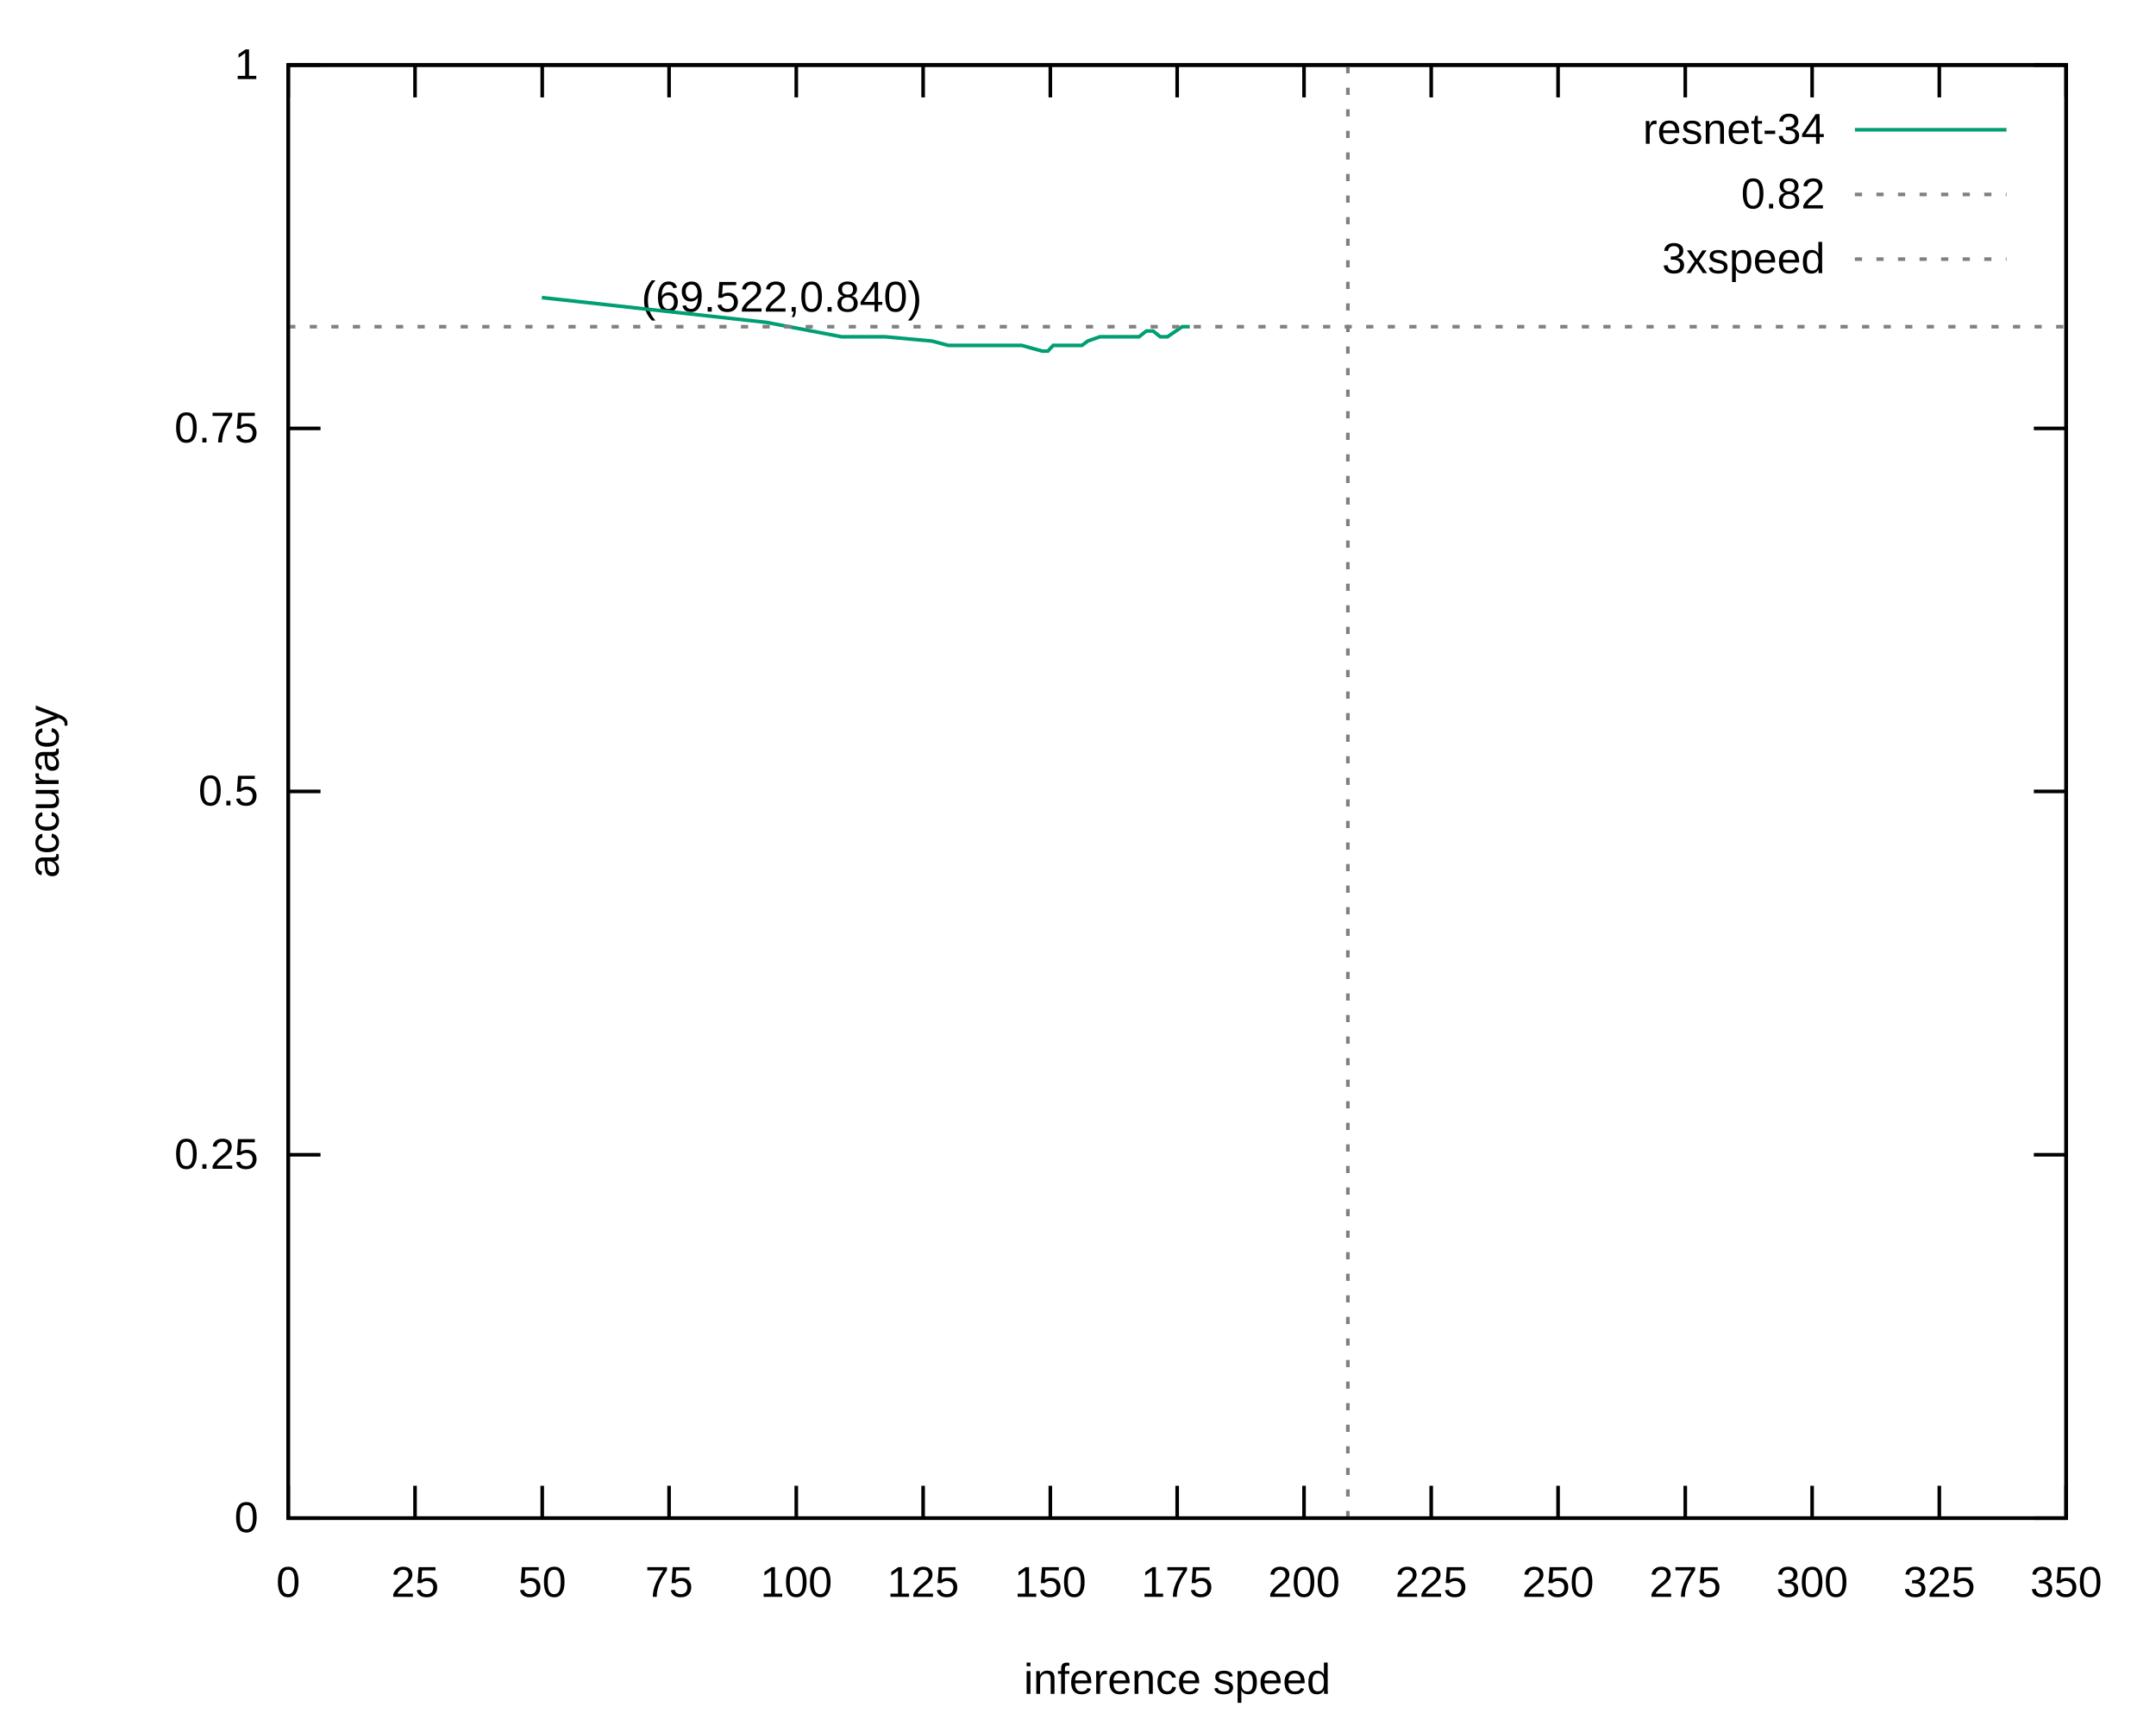
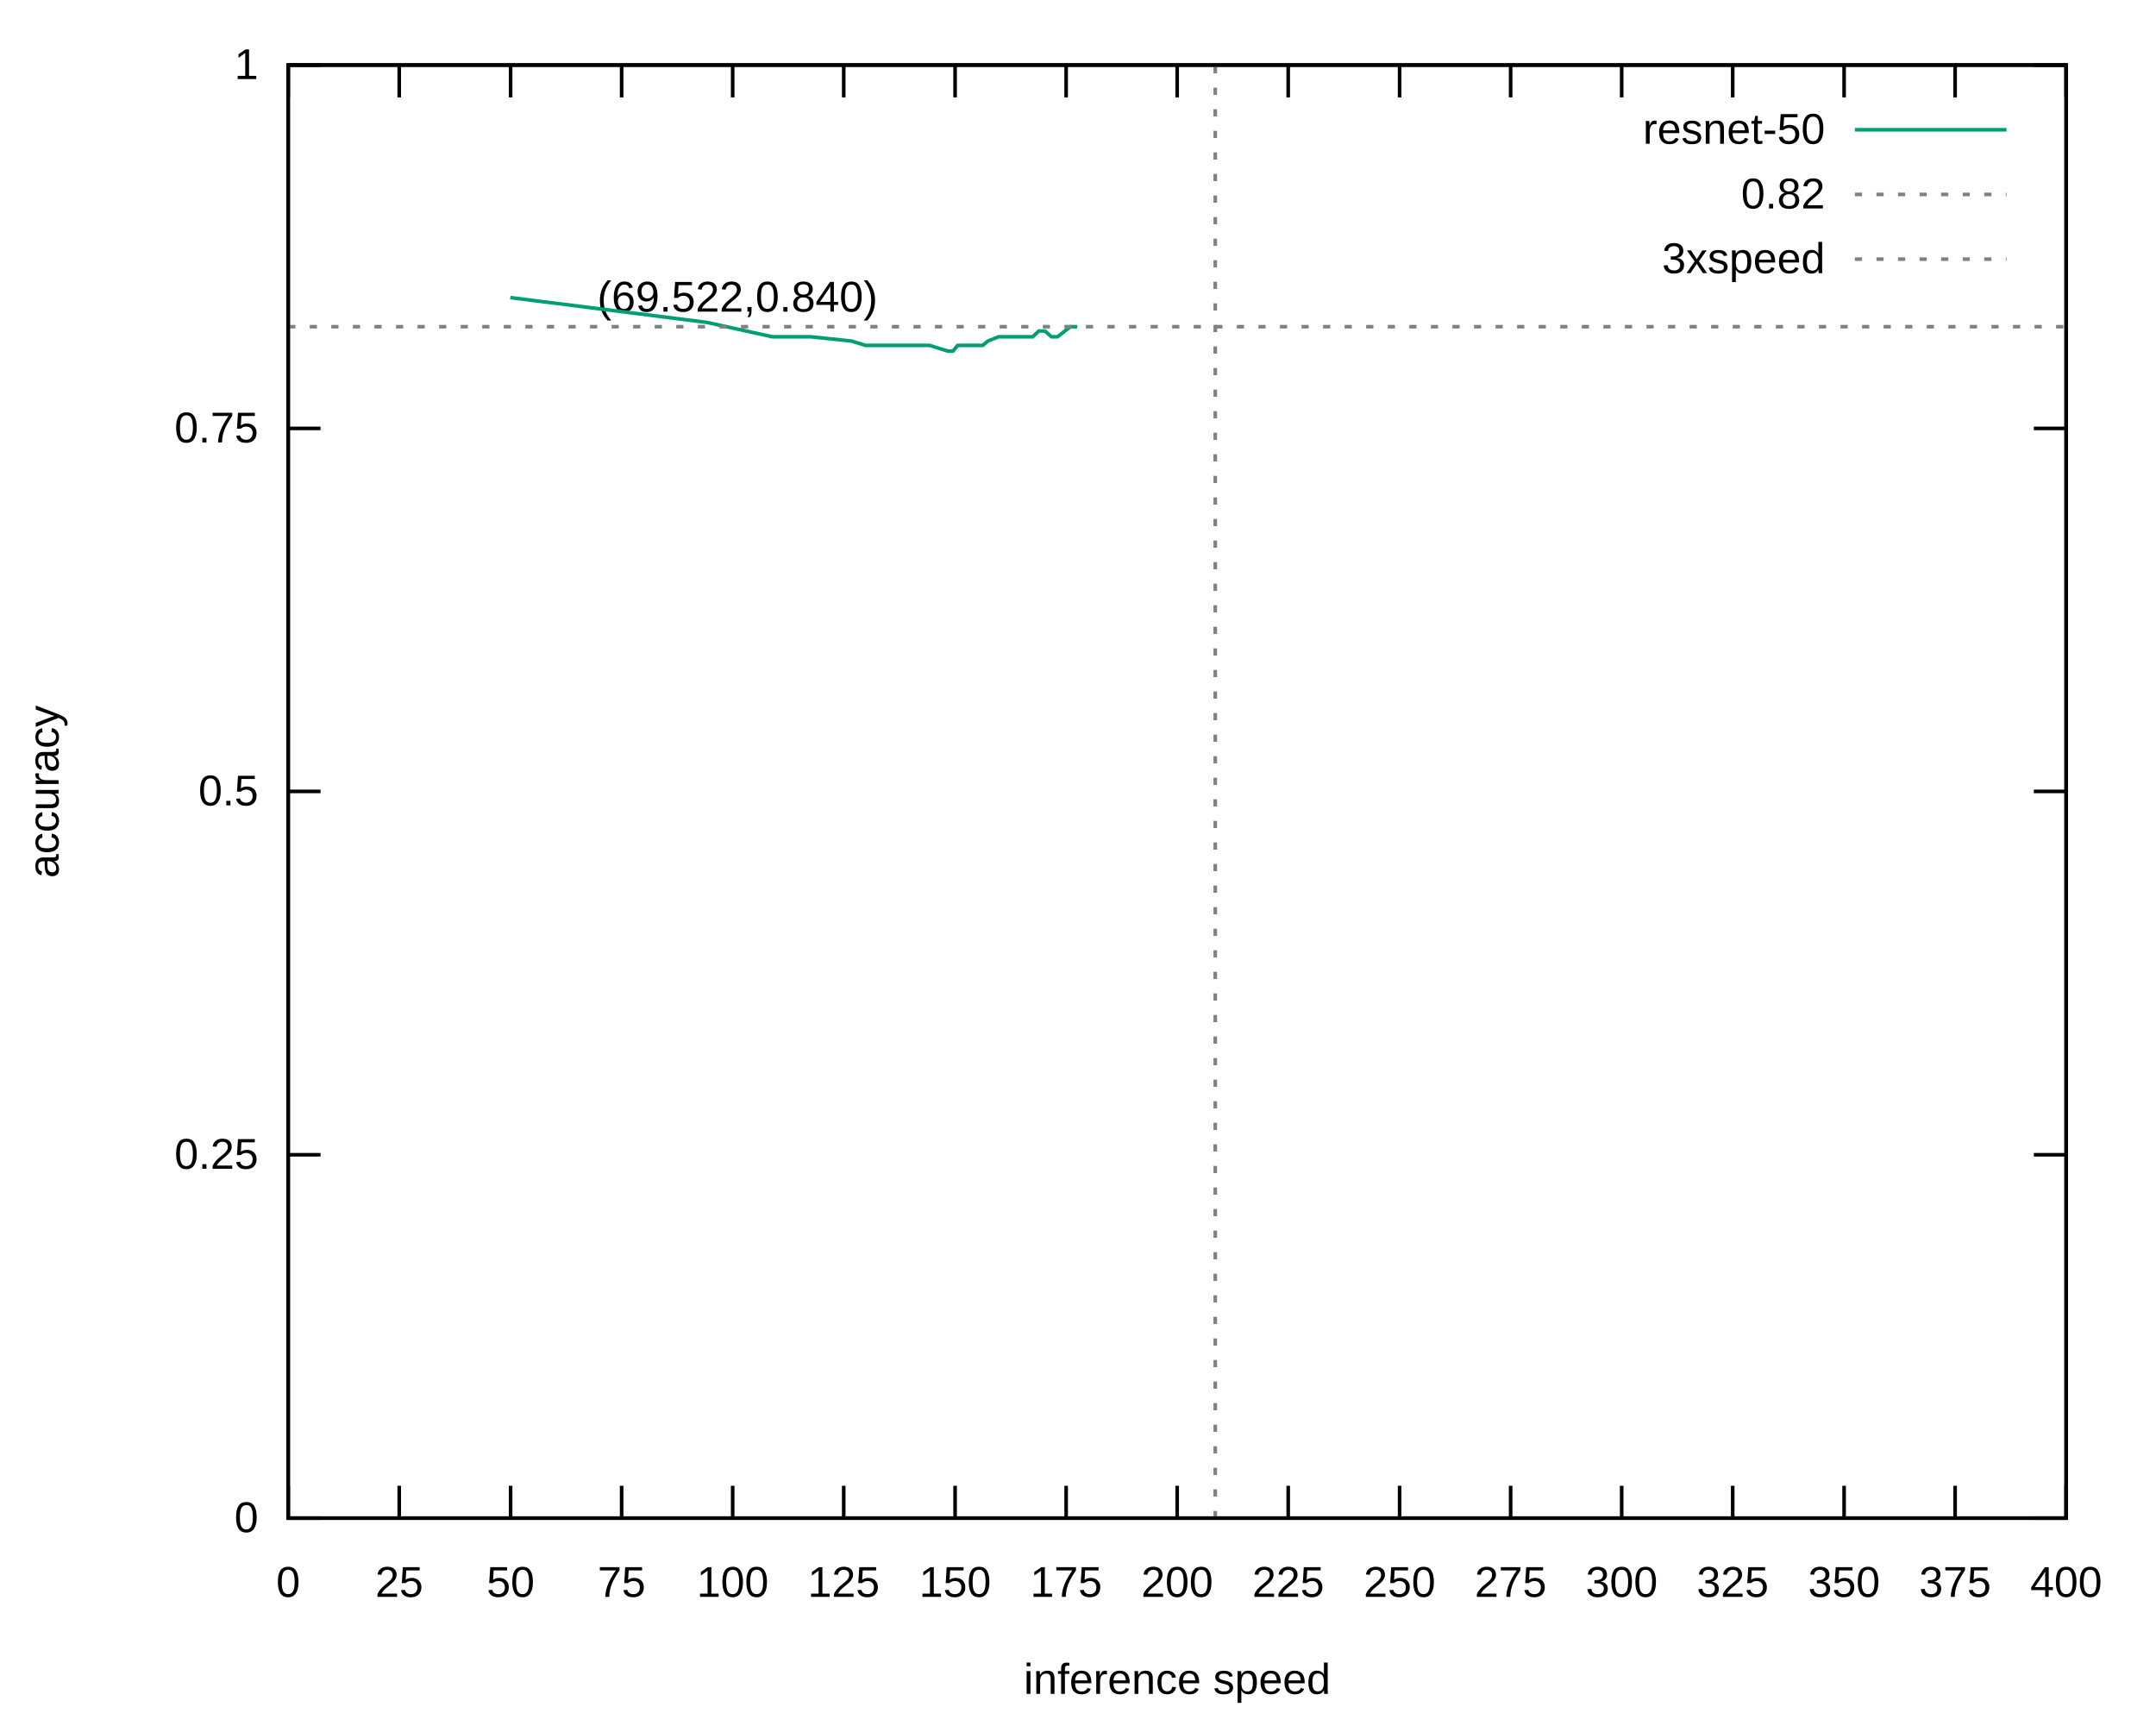
<svg xmlns="http://www.w3.org/2000/svg" xmlns:xlink="http://www.w3.org/1999/xlink" width="600" height="480" viewBox="0 0 600 480">
  <g id="gnuplot_canvas">
    <rect x="0" y="0" width="600" height="480" fill="none" />
    <defs>
      <circle id="gpDot" r="0.5" stroke-width="0.5" stroke="currentColor" />
      <path id="gpPt0" stroke-width="0.222" stroke="currentColor" d="M-1,0 h2 M0,-1 v2" />
      <path id="gpPt1" stroke-width="0.222" stroke="currentColor" d="M-1,-1 L1,1 M1,-1 L-1,1" />
      <path id="gpPt2" stroke-width="0.222" stroke="currentColor" d="M-1,0 L1,0 M0,-1 L0,1 M-1,-1 L1,1 M-1,1 L1,-1" />
      <rect id="gpPt3" stroke-width="0.222" stroke="currentColor" x="-1" y="-1" width="2" height="2" />
      <rect id="gpPt4" stroke-width="0.222" stroke="currentColor" fill="currentColor" x="-1" y="-1" width="2" height="2" />
      <circle id="gpPt5" stroke-width="0.222" stroke="currentColor" cx="0" cy="0" r="1" />
      <use xlink:href="#gpPt5" id="gpPt6" fill="currentColor" stroke="none" />
      <path id="gpPt7" stroke-width="0.222" stroke="currentColor" d="M0,-1.33 L-1.33,0.67 L1.33,0.67 z" />
      <use xlink:href="#gpPt7" id="gpPt8" fill="currentColor" stroke="none" />
      <use xlink:href="#gpPt7" id="gpPt9" stroke="currentColor" transform="rotate(180)" />
      <use xlink:href="#gpPt9" id="gpPt10" fill="currentColor" stroke="none" />
      <use xlink:href="#gpPt3" id="gpPt11" stroke="currentColor" transform="rotate(45)" />
      <use xlink:href="#gpPt11" id="gpPt12" fill="currentColor" stroke="none" />
      <path id="gpPt13" stroke-width="0.222" stroke="currentColor" d="M0,1.330 L1.265,0.411 L0.782,-1.067 L-0.782,-1.076 L-1.265,0.411 z" />
      <use xlink:href="#gpPt13" id="gpPt14" fill="currentColor" stroke="none" />
      <filter id="textbox" filterUnits="objectBoundingBox" x="0" y="0" height="1" width="1">
        <feFlood flood-color="white" flood-opacity="1" result="bgnd" />
        <feComposite in="SourceGraphic" in2="bgnd" operator="atop" />
      </filter>
      <filter id="greybox" filterUnits="objectBoundingBox" x="0" y="0" height="1" width="1">
        <feFlood flood-color="lightgrey" flood-opacity="1" result="grey" />
        <feComposite in="SourceGraphic" in2="grey" operator="atop" />
      </filter>
    </defs>
    <g fill="none" color="white" stroke="currentColor" stroke-width="1.00" stroke-linecap="butt" stroke-linejoin="miter">
</g>
    <g fill="none" color="black" stroke="currentColor" stroke-width="1.00" stroke-linecap="butt" stroke-linejoin="miter">
      <path stroke="black" d="M80.2,422.4 L89.2,422.4 M575.0,422.4 L566.0,422.4  " />
      <g transform="translate(71.9,426.3)" stroke="none" fill="black" font-family="Arial" font-size="12.00" text-anchor="end">
        <text>
          <tspan font-family="Arial"> 0</tspan>
        </text>
      </g>
    </g>
    <g fill="none" color="black" stroke="currentColor" stroke-width="1.00" stroke-linecap="butt" stroke-linejoin="miter">
      <path stroke="black" d="M80.2,321.3 L89.2,321.3 M575.0,321.3 L566.0,321.3  " />
      <g transform="translate(71.9,325.2)" stroke="none" fill="black" font-family="Arial" font-size="12.00" text-anchor="end">
        <text>
          <tspan font-family="Arial"> 0.25</tspan>
        </text>
      </g>
    </g>
    <g fill="none" color="black" stroke="currentColor" stroke-width="1.00" stroke-linecap="butt" stroke-linejoin="miter">
      <path stroke="black" d="M80.2,220.2 L89.2,220.2 M575.0,220.2 L566.0,220.2  " />
      <g transform="translate(71.9,224.1)" stroke="none" fill="black" font-family="Arial" font-size="12.00" text-anchor="end">
        <text>
          <tspan font-family="Arial"> 0.5</tspan>
        </text>
      </g>
    </g>
    <g fill="none" color="black" stroke="currentColor" stroke-width="1.00" stroke-linecap="butt" stroke-linejoin="miter">
      <path stroke="black" d="M80.2,119.2 L89.2,119.2 M575.0,119.2 L566.0,119.2  " />
      <g transform="translate(71.9,123.1)" stroke="none" fill="black" font-family="Arial" font-size="12.00" text-anchor="end">
        <text>
          <tspan font-family="Arial"> 0.75</tspan>
        </text>
      </g>
    </g>
    <g fill="none" color="black" stroke="currentColor" stroke-width="1.00" stroke-linecap="butt" stroke-linejoin="miter">
      <path stroke="black" d="M80.2,18.1 L89.2,18.1 M575.0,18.1 L566.0,18.1  " />
      <g transform="translate(71.9,22.0)" stroke="none" fill="black" font-family="Arial" font-size="12.00" text-anchor="end">
        <text>
          <tspan font-family="Arial"> 1</tspan>
        </text>
      </g>
    </g>
    <g fill="none" color="black" stroke="currentColor" stroke-width="1.00" stroke-linecap="butt" stroke-linejoin="miter">
      <path stroke="black" d="M80.2,422.4 L80.2,413.4 M80.2,18.1 L80.2,27.1  " />
      <g transform="translate(80.2,444.3)" stroke="none" fill="black" font-family="Arial" font-size="12.00" text-anchor="middle">
        <text>
          <tspan font-family="Arial"> 0</tspan>
        </text>
      </g>
    </g>
    <g fill="none" color="black" stroke="currentColor" stroke-width="1.00" stroke-linecap="butt" stroke-linejoin="miter">
-       <path stroke="black" d="M115.5,422.4 L115.5,413.4 M115.5,18.1 L115.5,27.1  " />
-       <g transform="translate(115.5,444.3)" stroke="none" fill="black" font-family="Arial" font-size="12.00" text-anchor="middle">
+       <path stroke="black" d="M111.1,422.4 L111.1,413.4 M111.1,18.1 L111.1,27.1  " />
+       <g transform="translate(111.1,444.3)" stroke="none" fill="black" font-family="Arial" font-size="12.00" text-anchor="middle">
        <text>
          <tspan font-family="Arial"> 25</tspan>
        </text>
      </g>
    </g>
    <g fill="none" color="black" stroke="currentColor" stroke-width="1.00" stroke-linecap="butt" stroke-linejoin="miter">
-       <path stroke="black" d="M150.9,422.4 L150.9,413.4 M150.9,18.1 L150.9,27.1  " />
-       <g transform="translate(150.9,444.3)" stroke="none" fill="black" font-family="Arial" font-size="12.00" text-anchor="middle">
+       <path stroke="black" d="M142.1,422.4 L142.1,413.4 M142.1,18.1 L142.1,27.1  " />
+       <g transform="translate(142.1,444.3)" stroke="none" fill="black" font-family="Arial" font-size="12.00" text-anchor="middle">
        <text>
          <tspan font-family="Arial"> 50</tspan>
        </text>
      </g>
    </g>
    <g fill="none" color="black" stroke="currentColor" stroke-width="1.00" stroke-linecap="butt" stroke-linejoin="miter">
-       <path stroke="black" d="M186.2,422.4 L186.2,413.4 M186.2,18.1 L186.2,27.1  " />
-       <g transform="translate(186.2,444.3)" stroke="none" fill="black" font-family="Arial" font-size="12.00" text-anchor="middle">
+       <path stroke="black" d="M173.0,422.4 L173.0,413.4 M173.0,18.1 L173.0,27.1  " />
+       <g transform="translate(173.0,444.3)" stroke="none" fill="black" font-family="Arial" font-size="12.00" text-anchor="middle">
        <text>
          <tspan font-family="Arial"> 75</tspan>
        </text>
      </g>
    </g>
    <g fill="none" color="black" stroke="currentColor" stroke-width="1.00" stroke-linecap="butt" stroke-linejoin="miter">
-       <path stroke="black" d="M221.6,422.4 L221.6,413.4 M221.6,18.1 L221.6,27.1  " />
-       <g transform="translate(221.6,444.3)" stroke="none" fill="black" font-family="Arial" font-size="12.00" text-anchor="middle">
+       <path stroke="black" d="M203.9,422.4 L203.9,413.4 M203.9,18.1 L203.9,27.1  " />
+       <g transform="translate(203.9,444.3)" stroke="none" fill="black" font-family="Arial" font-size="12.00" text-anchor="middle">
        <text>
          <tspan font-family="Arial"> 100</tspan>
        </text>
      </g>
    </g>
    <g fill="none" color="black" stroke="currentColor" stroke-width="1.00" stroke-linecap="butt" stroke-linejoin="miter">
-       <path stroke="black" d="M256.9,422.4 L256.9,413.4 M256.9,18.1 L256.9,27.1  " />
-       <g transform="translate(256.9,444.3)" stroke="none" fill="black" font-family="Arial" font-size="12.00" text-anchor="middle">
+       <path stroke="black" d="M234.8,422.4 L234.8,413.4 M234.8,18.1 L234.8,27.1  " />
+       <g transform="translate(234.8,444.3)" stroke="none" fill="black" font-family="Arial" font-size="12.00" text-anchor="middle">
        <text>
          <tspan font-family="Arial"> 125</tspan>
        </text>
      </g>
    </g>
    <g fill="none" color="black" stroke="currentColor" stroke-width="1.00" stroke-linecap="butt" stroke-linejoin="miter">
-       <path stroke="black" d="M292.3,422.4 L292.3,413.4 M292.3,18.1 L292.3,27.1  " />
-       <g transform="translate(292.3,444.3)" stroke="none" fill="black" font-family="Arial" font-size="12.00" text-anchor="middle">
+       <path stroke="black" d="M265.8,422.4 L265.8,413.4 M265.8,18.1 L265.8,27.1  " />
+       <g transform="translate(265.8,444.3)" stroke="none" fill="black" font-family="Arial" font-size="12.00" text-anchor="middle">
        <text>
          <tspan font-family="Arial"> 150</tspan>
+         </text>
+       </g>
+     </g>
+     <g fill="none" color="black" stroke="currentColor" stroke-width="1.00" stroke-linecap="butt" stroke-linejoin="miter">
+       <path stroke="black" d="M296.7,422.4 L296.7,413.4 M296.7,18.1 L296.7,27.1  " />
+       <g transform="translate(296.7,444.3)" stroke="none" fill="black" font-family="Arial" font-size="12.00" text-anchor="middle">
+         <text>
+           <tspan font-family="Arial"> 175</tspan>
        </text>
      </g>
    </g>
    <g fill="none" color="black" stroke="currentColor" stroke-width="1.00" stroke-linecap="butt" stroke-linejoin="miter">
      <path stroke="black" d="M327.6,422.4 L327.6,413.4 M327.6,18.1 L327.6,27.1  " />
      <g transform="translate(327.6,444.3)" stroke="none" fill="black" font-family="Arial" font-size="12.00" text-anchor="middle">
        <text>
-           <tspan font-family="Arial"> 175</tspan>
-         </text>
-       </g>
-     </g>
-     <g fill="none" color="black" stroke="currentColor" stroke-width="1.00" stroke-linecap="butt" stroke-linejoin="miter">
-       <path stroke="black" d="M362.9,422.4 L362.9,413.4 M362.9,18.1 L362.9,27.1  " />
-       <g transform="translate(362.9,444.3)" stroke="none" fill="black" font-family="Arial" font-size="12.00" text-anchor="middle">
-         <text>
          <tspan font-family="Arial"> 200</tspan>
        </text>
      </g>
    </g>
    <g fill="none" color="black" stroke="currentColor" stroke-width="1.00" stroke-linecap="butt" stroke-linejoin="miter">
-       <path stroke="black" d="M398.3,422.4 L398.3,413.4 M398.3,18.1 L398.3,27.1  " />
-       <g transform="translate(398.3,444.3)" stroke="none" fill="black" font-family="Arial" font-size="12.00" text-anchor="middle">
+       <path stroke="black" d="M358.5,422.4 L358.5,413.4 M358.5,18.1 L358.5,27.1  " />
+       <g transform="translate(358.5,444.3)" stroke="none" fill="black" font-family="Arial" font-size="12.00" text-anchor="middle">
        <text>
          <tspan font-family="Arial"> 225</tspan>
        </text>
      </g>
    </g>
    <g fill="none" color="black" stroke="currentColor" stroke-width="1.00" stroke-linecap="butt" stroke-linejoin="miter">
-       <path stroke="black" d="M433.6,422.4 L433.6,413.4 M433.6,18.1 L433.6,27.1  " />
-       <g transform="translate(433.6,444.3)" stroke="none" fill="black" font-family="Arial" font-size="12.00" text-anchor="middle">
+       <path stroke="black" d="M389.5,422.4 L389.5,413.4 M389.5,18.1 L389.5,27.1  " />
+       <g transform="translate(389.5,444.3)" stroke="none" fill="black" font-family="Arial" font-size="12.00" text-anchor="middle">
        <text>
          <tspan font-family="Arial"> 250</tspan>
        </text>
      </g>
    </g>
    <g fill="none" color="black" stroke="currentColor" stroke-width="1.00" stroke-linecap="butt" stroke-linejoin="miter">
-       <path stroke="black" d="M469.0,422.4 L469.0,413.4 M469.0,18.1 L469.0,27.1  " />
-       <g transform="translate(469.0,444.3)" stroke="none" fill="black" font-family="Arial" font-size="12.00" text-anchor="middle">
+       <path stroke="black" d="M420.4,422.4 L420.4,413.4 M420.4,18.1 L420.4,27.1  " />
+       <g transform="translate(420.4,444.3)" stroke="none" fill="black" font-family="Arial" font-size="12.00" text-anchor="middle">
        <text>
          <tspan font-family="Arial"> 275</tspan>
        </text>
      </g>
    </g>
    <g fill="none" color="black" stroke="currentColor" stroke-width="1.00" stroke-linecap="butt" stroke-linejoin="miter">
-       <path stroke="black" d="M504.3,422.4 L504.3,413.4 M504.3,18.1 L504.3,27.1  " />
-       <g transform="translate(504.3,444.3)" stroke="none" fill="black" font-family="Arial" font-size="12.00" text-anchor="middle">
+       <path stroke="black" d="M451.3,422.4 L451.3,413.4 M451.3,18.1 L451.3,27.1  " />
+       <g transform="translate(451.3,444.3)" stroke="none" fill="black" font-family="Arial" font-size="12.00" text-anchor="middle">
        <text>
          <tspan font-family="Arial"> 300</tspan>
        </text>
      </g>
    </g>
    <g fill="none" color="black" stroke="currentColor" stroke-width="1.00" stroke-linecap="butt" stroke-linejoin="miter">
-       <path stroke="black" d="M539.7,422.4 L539.7,413.4 M539.7,18.1 L539.7,27.1  " />
-       <g transform="translate(539.7,444.3)" stroke="none" fill="black" font-family="Arial" font-size="12.00" text-anchor="middle">
+       <path stroke="black" d="M482.2,422.4 L482.2,413.4 M482.2,18.1 L482.2,27.1  " />
+       <g transform="translate(482.2,444.3)" stroke="none" fill="black" font-family="Arial" font-size="12.00" text-anchor="middle">
        <text>
          <tspan font-family="Arial"> 325</tspan>
+         </text>
+       </g>
+     </g>
+     <g fill="none" color="black" stroke="currentColor" stroke-width="1.00" stroke-linecap="butt" stroke-linejoin="miter">
+       <path stroke="black" d="M513.2,422.4 L513.2,413.4 M513.2,18.1 L513.2,27.1  " />
+       <g transform="translate(513.2,444.3)" stroke="none" fill="black" font-family="Arial" font-size="12.00" text-anchor="middle">
+         <text>
+           <tspan font-family="Arial"> 350</tspan>
+         </text>
+       </g>
+     </g>
+     <g fill="none" color="black" stroke="currentColor" stroke-width="1.00" stroke-linecap="butt" stroke-linejoin="miter">
+       <path stroke="black" d="M544.1,422.4 L544.1,413.4 M544.1,18.1 L544.1,27.1  " />
+       <g transform="translate(544.1,444.3)" stroke="none" fill="black" font-family="Arial" font-size="12.00" text-anchor="middle">
+         <text>
+           <tspan font-family="Arial"> 375</tspan>
        </text>
      </g>
    </g>
    <g fill="none" color="black" stroke="currentColor" stroke-width="1.00" stroke-linecap="butt" stroke-linejoin="miter">
      <path stroke="black" d="M575.0,422.4 L575.0,413.4 M575.0,18.1 L575.0,27.1  " />
      <g transform="translate(575.0,444.3)" stroke="none" fill="black" font-family="Arial" font-size="12.00" text-anchor="middle">
        <text>
-           <tspan font-family="Arial"> 350</tspan>
+           <tspan font-family="Arial"> 400</tspan>
        </text>
      </g>
    </g>
    <g fill="none" color="black" stroke="currentColor" stroke-width="1.00" stroke-linecap="butt" stroke-linejoin="miter">
</g>
    <g fill="none" color="black" stroke="currentColor" stroke-width="1.00" stroke-linecap="butt" stroke-linejoin="miter">
      <path stroke="black" d="M80.2,18.1 L80.2,422.4 L575.0,422.4 L575.0,18.1 L80.2,18.1 Z  " />
-       <g transform="translate(178.5,86.7)" stroke="none" fill="black" font-family="Arial" font-size="12.00" text-anchor="start">
+       <g transform="translate(166.2,86.7)" stroke="none" fill="black" font-family="Arial" font-size="12.00" text-anchor="start">
        <text>
          <tspan font-family="Arial">(69.522,0.840)</tspan>
        </text>
      </g>
    </g>
    <g fill="none" color="black" stroke="currentColor" stroke-width="1.00" stroke-linecap="butt" stroke-linejoin="miter">
      <g transform="translate(16.3,220.3) rotate(270)" stroke="none" fill="black" font-family="Arial" font-size="12.00" text-anchor="middle">
        <text>
          <tspan font-family="Arial">accuracy</tspan>
        </text>
      </g>
    </g>
    <g fill="none" color="black" stroke="currentColor" stroke-width="1.00" stroke-linecap="butt" stroke-linejoin="miter">
      <g transform="translate(327.6,471.3)" stroke="none" fill="black" font-family="Arial" font-size="12.00" text-anchor="middle">
        <text>
          <tspan font-family="Arial">inference speed</tspan>
        </text>
      </g>
    </g>
    <g fill="none" color="black" stroke="currentColor" stroke-width="1.00" stroke-linecap="butt" stroke-linejoin="miter">
</g>
    <g id="gnuplot_plot_1">
      <g fill="none" color="black" stroke="currentColor" stroke-width="1.00" stroke-linecap="butt" stroke-linejoin="miter">
        <g transform="translate(507.9,40.0)" stroke="none" fill="black" font-family="Arial" font-size="12.00" text-anchor="end">
          <text>
-             <tspan font-family="Arial">resnet-34</tspan>
+             <tspan font-family="Arial">resnet-50</tspan>
          </text>
        </g>
      </g>
      <g fill="none" color="black" stroke="currentColor" stroke-width="1.00" stroke-linecap="butt" stroke-linejoin="miter">
-         <path stroke="rgb(  0, 158, 115)" d="M516.2,36.1 L558.4,36.1 M150.8,82.8 L213.3,89.7 L234.2,93.7 L246.3,93.7 L259.4,94.9 L263.9,96.1   L265.1,96.1 L268.6,96.1 L273.6,96.1 L276.1,96.1 L278.8,96.1 L280.1,96.1 L281.5,96.1 L282.9,96.1   L284.3,96.1 L290.1,97.7 L291.6,97.7 L293.1,96.1 L296.2,96.1 L297.8,96.1 L301.1,96.1 L302.7,94.9   L306.1,93.7 L309.7,93.7 L311.5,93.7 L313.3,93.7 L315.2,93.7 L317.0,93.7 L319.0,92.1 L320.9,92.1   L322.9,93.7 L324.9,93.7 L329.0,90.9 L331.1,90.9  " />
+         <path stroke="rgb(  0, 158, 115)" d="M516.2,36.1 L558.4,36.1 M142.0,82.8 L196.7,89.7 L214.9,93.7 L225.6,93.7 L237.0,94.9 L240.9,96.1   L242.0,96.1 L245.1,96.1 L249.4,96.1 L251.6,96.1 L253.9,96.1 L255.1,96.1 L256.3,96.1 L257.5,96.1   L258.7,96.1 L263.8,97.7 L265.2,97.7 L266.5,96.1 L269.2,96.1 L270.6,96.1 L273.5,96.1 L274.9,94.9   L277.9,93.7 L281.0,93.7 L282.6,93.7 L284.2,93.7 L285.8,93.7 L287.4,93.7 L289.1,92.1 L290.8,92.1   L292.6,93.7 L294.3,93.7 L297.9,90.9 L299.8,90.9  " />
      </g>
    </g>
    <g id="gnuplot_plot_2">
      <g fill="none" color="gray" stroke="currentColor" stroke-width="1.00" stroke-linecap="butt" stroke-linejoin="miter">
        <g transform="translate(507.9,58.0)" stroke="none" fill="black" font-family="Arial" font-size="12.00" text-anchor="end">
          <text>
            <tspan font-family="Arial">0.82</tspan>
          </text>
        </g>
      </g>
      <g fill="none" color="gray" stroke="currentColor" stroke-width="1.00" stroke-linecap="butt" stroke-linejoin="miter">
        <path stroke="gray" stroke-dasharray="2,4" d="M516.2,54.1 L558.4,54.1 M80.2,90.9 L85.2,90.9 L90.2,90.9 L95.2,90.9 L100.2,90.9 L105.2,90.9   L110.2,90.9 L115.2,90.9 L120.2,90.9 L125.2,90.9 L130.2,90.9 L135.2,90.9 L140.2,90.9 L145.2,90.9   L150.2,90.9 L155.2,90.9 L160.2,90.9 L165.2,90.9 L170.2,90.9 L175.2,90.9 L180.2,90.9 L185.2,90.9   L190.2,90.9 L195.2,90.9 L200.2,90.9 L205.1,90.9 L210.1,90.9 L215.1,90.9 L220.1,90.9 L225.1,90.9   L230.1,90.9 L235.1,90.9 L240.1,90.9 L245.1,90.9 L250.1,90.9 L255.1,90.9 L260.1,90.9 L265.1,90.9   L270.1,90.9 L275.1,90.9 L280.1,90.9 L285.1,90.9 L290.1,90.9 L295.1,90.9 L300.1,90.9 L305.1,90.9   L310.1,90.9 L315.1,90.9 L320.1,90.9 L325.1,90.9 L330.1,90.9 L335.1,90.9 L340.1,90.9 L345.1,90.9   L350.1,90.9 L355.1,90.9 L360.1,90.9 L365.1,90.9 L370.1,90.9 L375.1,90.9 L380.1,90.9 L385.1,90.9   L390.1,90.9 L395.1,90.9 L400.1,90.9 L405.1,90.9 L410.1,90.9 L415.1,90.9 L420.1,90.9 L425.1,90.9   L430.1,90.9 L435.1,90.9 L440.1,90.9 L445.1,90.9 L450.1,90.9 L455.0,90.9 L460.0,90.9 L465.0,90.9   L470.0,90.9 L475.0,90.9 L480.0,90.9 L485.0,90.9 L490.0,90.9 L495.0,90.9 L500.0,90.9 L505.0,90.9   L510.0,90.9 L515.0,90.9 L520.0,90.9 L525.0,90.9 L530.0,90.9 L535.0,90.9 L540.0,90.9 L545.0,90.9   L550.0,90.9 L555.0,90.9 L560.0,90.9 L565.0,90.9 L570.0,90.9 L575.0,90.9  " />
      </g>
    </g>
    <g id="gnuplot_plot_3">
      <g fill="none" color="gray" stroke="currentColor" stroke-width="1.00" stroke-linecap="butt" stroke-linejoin="miter">
        <g transform="translate(507.9,76.0)" stroke="none" fill="black" font-family="Arial" font-size="12.00" text-anchor="end">
          <text>
            <tspan font-family="Arial">3xspeed</tspan>
          </text>
        </g>
      </g>
      <g fill="none" color="gray" stroke="currentColor" stroke-width="1.00" stroke-linecap="butt" stroke-linejoin="miter">
-         <path stroke="gray" stroke-dasharray="2,4" d="M516.2,72.1 L558.4,72.1 M375.1,422.4 L375.1,18.1  " />
+         <path stroke="gray" stroke-dasharray="2,4" d="M516.2,72.1 L558.4,72.1 M338.2,422.4 L338.2,18.1  " />
      </g>
    </g>
    <g fill="none" color="white" stroke="gray" stroke-width="2.00" stroke-linecap="butt" stroke-linejoin="miter">
</g>
    <g fill="none" color="black" stroke="currentColor" stroke-width="2.00" stroke-linecap="butt" stroke-linejoin="miter">
</g>
    <g fill="none" color="black" stroke="black" stroke-width="1.00" stroke-linecap="butt" stroke-linejoin="miter">
</g>
    <g fill="none" color="black" stroke="currentColor" stroke-width="1.00" stroke-linecap="butt" stroke-linejoin="miter">
      <path stroke="black" d="M80.2,18.1 L80.2,422.4 L575.0,422.4 L575.0,18.1 L80.2,18.1 Z  " />
    </g>
    <g fill="none" color="black" stroke="currentColor" stroke-width="1.00" stroke-linecap="butt" stroke-linejoin="miter">
</g>
  </g>
</svg>
